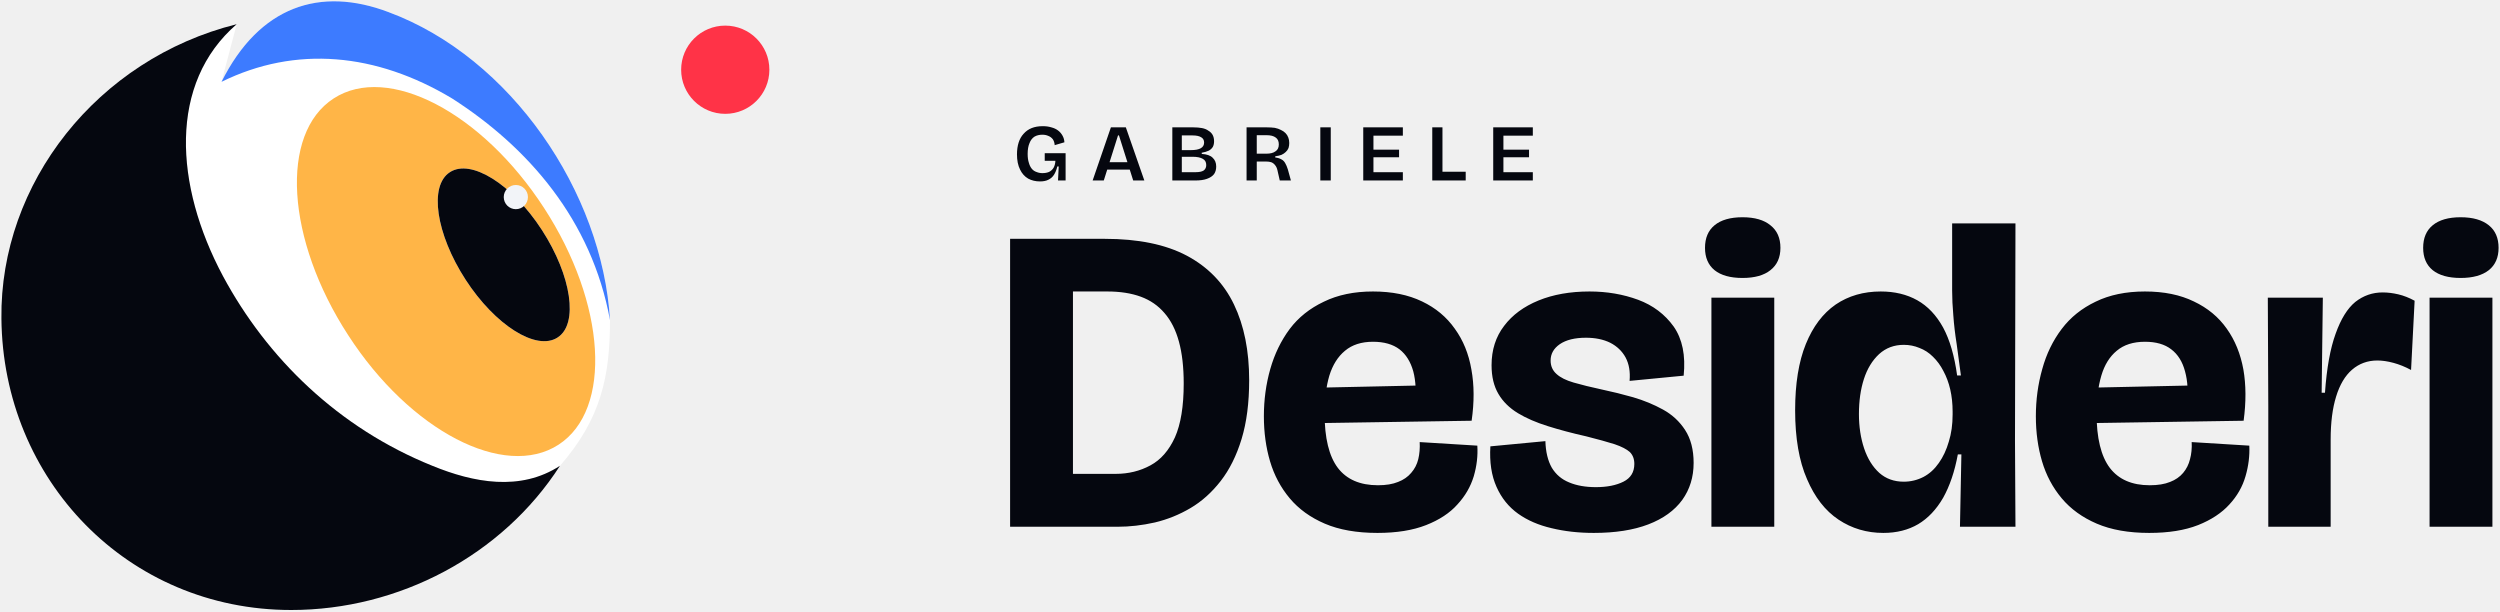
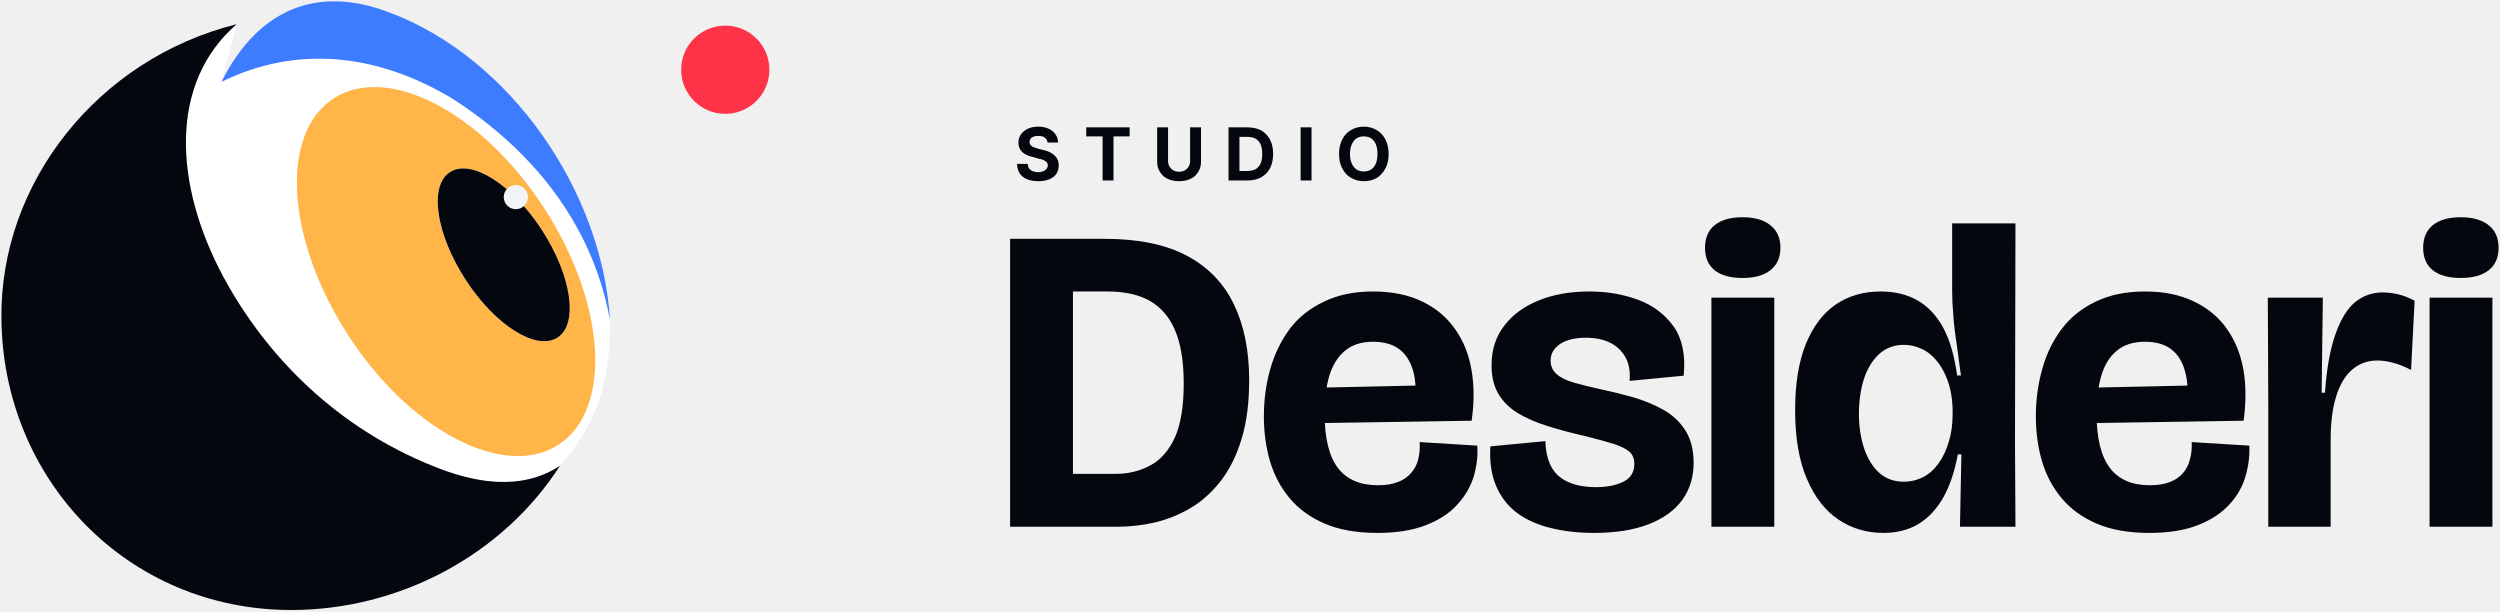
- <svg xmlns="http://www.w3.org/2000/svg" viewBox="0 0 1054.1 257.8" role="img" aria-label="Gabriele Desideri, fondi chiari">
+ <svg xmlns="http://www.w3.org/2000/svg" viewBox="0 0 1054.1 257.8" role="img" aria-label="Desideri Studio, fondi chiari">
  <g id="simbolo">
    <path id="fessure" fill="#FFFFFF" d="M99.8 10.2C71 35.1 73.5 78 94 116.4C112.6 151 142.6 180.4 182.3 196.4C199.6 203.5 219.4 207.3 236.1 196.4C253.4 176.6 257.2 158.7 257.2 135C254 81.2 215.6 24.3 163.8 5.1C135 -5.8 109.4 2.5 93.4 34.5L99.8 10.2Z" />
    <path id="sfera" fill="#05070F" fill-rule="evenodd" d="M99.8 10.2C40.9 24.9 -0.1 77.4 0.6 134.3C1.2 202.2 53.7 257.2 122.8 257.2C168.2 257.2 211.8 234.2 236.1 196.4C219.4 207.3 199.6 203.5 182.3 196.4C142.6 180.4 112.6 151 94 116.4C73.5 78 71 35.1 99.8 10.2Z" />
    <path id="palpebra" fill="#3D7BFF" fill-rule="evenodd" d="M93.4 34.5C109.4 2.5 135 -5.8 163.8 5.1C215.6 24.3 254 81.2 257.2 135C249.5 92.7 222.6 62 190.6 41.5C158.6 22.3 124.7 19.1 93.4 34.5Z" />
    <path id="iride" fill="#FFB547" fill-rule="evenodd" d="M235.5 187.5C212.7 202.3 172.9 181.7 146.8 141.3C120.6 101 117.8 56.3 140.7 41.5C163.5 26.7 203.2 47.3 229.4 87.7C255.6 128 258.3 172.7 235.5 187.5ZM235.1 142.3C226.2 148.1 208.8 137.2 196.3 117.9C183.8 98.6 180.8 78.3 189.7 72.6C198.6 66.8 216 77.7 228.5 97C241 116.3 244 136.6 235.1 142.3Z" />
    <path id="pupilla" fill="#05070F" d="M235.1 142.3C226.2 148.1 208.8 137.2 196.3 117.9C183.8 98.6 180.8 78.3 189.7 72.6C198.6 66.8 216 77.7 228.5 97C241 116.3 244 136.6 235.1 142.3Z" />
    <circle id="riflesso" cx="217.5" cy="83.1" r="5.1" fill="#F2F4F8" />
    <circle id="punto" class="punto-segnale" cx="305.8" cy="29.4" r="18.6" fill="#FF3347" />
  </g>
-   <path id="scritta" fill="#05070F" d="M438.5 76.5Q435.7 76.5 433.5 75.3Q431.3 74 430.1 71.5Q428.8 68.9 428.8 65.1Q428.8 62.3 429.5 60.1Q430.2 57.9 431.6 56.4Q433 54.8 435 54Q437 53.2 439.7 53.2Q441.7 53.2 443.3 53.7Q444.9 54.1 446.1 55Q447.3 55.9 448 57.2Q448.7 58.4 448.8 60L444.7 61.2Q444.6 59.7 443.9 58.7Q443.1 57.7 442 57.3Q440.9 56.8 439.5 56.8Q437.6 56.8 436.2 57.6Q434.8 58.5 434.1 60.3Q433.3 62.1 433.3 64.9Q433.3 67.1 433.8 68.6Q434.2 70.1 435 71.1Q435.8 72.1 437 72.5Q438.2 73 439.5 73Q441.1 73 442.3 72.5Q443.5 71.9 444.2 70.8Q444.9 69.6 445 67.8H440.5V64.6H449.3V68.5V76.1H446.1L446.4 70.2H445.8Q445.3 72.3 444.4 73.7Q443.5 75.1 442 75.8Q440.6 76.5 438.5 76.5ZM460.7 76.1 468.4 53.7H474.7L482.5 76.1H477.8L471.8 57.1H471.4L465.4 76.1H460.7ZM464.8 71.5V68.4H479V71.5H464.8ZM494.3 76.1V53.7H503.2Q505.2 53.7 506.8 54Q508.4 54.3 509.5 55.1Q510.7 55.8 511.3 56.9Q511.9 58 511.9 59.6Q511.9 60.9 511.4 61.9Q510.8 62.9 509.7 63.5Q508.5 64.1 506.7 64.4V64.9Q509.9 65.1 511.3 66.5Q512.8 67.9 512.8 70.2Q512.8 72.1 511.9 73.4Q510.9 74.7 508.9 75.4Q507 76.1 504 76.1H494.3ZM498.3 72.6H504.1Q506.4 72.6 507.5 71.9Q508.6 71.1 508.6 69.6Q508.6 67.8 507.2 67Q505.7 66.1 502.8 66.1H498.3V72.6ZM498.3 63.3H502.1Q504.9 63.3 506.3 62.5Q507.7 61.7 507.7 60.1Q507.7 58.6 506.5 57.9Q505.3 57.1 502.8 57.1H498.3V63.3ZM525.6 76.1V53.7H534.2Q536 53.7 537.5 53.9Q539 54.2 540.1 54.8Q541.2 55.3 542 56.1Q542.8 56.9 543.2 58Q543.6 59 543.6 60.3Q543.6 61.4 543.3 62.4Q542.9 63.4 542.1 64.1Q541.4 64.8 540.3 65.3Q539.2 65.7 537.7 65.9V66.4Q539.3 66.6 540.3 67.2Q541.3 67.7 541.9 68.8Q542.5 69.8 543 71.4L544.3 76.1H539.6L538.6 71.7Q538.3 70.4 537.6 69.6Q537 68.8 536 68.4Q535.1 68.1 533.7 68.1H529.9V76.1H525.6ZM529.9 64.8H533.9Q536.5 64.8 537.8 63.8Q539.2 62.9 539.2 60.9Q539.2 58.9 537.9 58Q536.6 57 534 57H529.9V64.8ZM556.7 76.1V53.7H561.1V76.1H556.7ZM574.8 76.1V53.7H579.1V76.1H574.8ZM577.6 76.1V72.6H591.5V76.1H577.6ZM577.6 66.3V63.1H589.9V66.3H577.6ZM577.6 57.2V53.7H591.5V57.2H577.6ZM603.9 76.1V53.7H608.2V76.1H603.9ZM604.9 76.1V72.4H618V76.1H604.9ZM629.6 76.1V53.7H633.9V76.1H629.6ZM632.4 76.1V72.6H646.3V76.1H632.4ZM632.4 66.3V63.1H644.7V66.3H632.4ZM632.4 57.2V53.7H646.3V57.2H632.4ZM438.2 222.1V199.8H470.4Q478.5 199.8 485.1 196.2Q491.6 192.7 495.4 184.4Q499.1 176.1 499.1 161.7Q499.1 151.4 497.1 144.1Q495.1 136.7 491 132Q487 127.3 481 125.1Q475 122.9 466.9 122.9H438.2V100.7H465.8Q487 100.7 500.4 107.8Q513.9 115 520.3 128.4Q526.7 141.7 526.7 160.3Q526.7 174.6 523.5 185.1Q520.3 195.6 514.7 202.8Q509.1 210 502 214.2Q494.9 218.4 486.9 220.3Q478.9 222.1 471.2 222.1H438.2ZM425.9 222.1V100.7H452.4V222.1H425.9ZM580.8 224.7Q567.7 224.7 558.6 220.8Q549.5 216.9 543.8 210.1Q538.1 203.3 535.5 194.5Q532.9 185.7 532.9 175.5Q532.9 165.1 535.6 155.6Q538.3 146.1 543.8 138.7Q549.3 131.4 558.2 127.2Q567 122.9 578.9 122.9Q590.9 122.9 599.6 127.1Q608.2 131.2 613.4 138.6Q618.7 145.9 620.4 155.8Q622.2 165.6 620.5 177.4L549.3 178.5V163.6L600.3 162.5L596.6 171.1Q597.5 162.7 595.9 156.6Q594.2 150.5 590.1 147.3Q585.9 144.1 578.9 144.1Q571.6 144.1 567.1 147.9Q562.6 151.6 560.5 158.4Q558.5 165.2 558.5 174.3Q558.5 189.9 564.1 197.3Q569.7 204.6 581 204.6Q586.1 204.6 589.5 203.2Q592.9 201.9 595 199.4Q597.2 196.9 598 193.6Q598.8 190.3 598.6 186.4L622.9 187.9Q623.3 194.3 621.4 200.8Q619.4 207.4 614.5 212.7Q609.7 218.1 601.3 221.4Q592.9 224.7 580.8 224.7ZM672 224.7Q662.4 224.7 654.2 222.7Q646 220.8 640.1 216.6Q634.1 212.3 631 205.3Q627.8 198.2 628.4 188.2L651.6 186Q651.8 192.8 654.3 197.2Q656.9 201.5 661.6 203.4Q666.3 205.4 672.9 205.4Q679.9 205.4 684.5 203.1Q689.1 200.8 689.1 195.6Q689.1 192.5 687.2 190.6Q685.2 188.8 680.8 187.3Q676.4 185.9 668.9 184Q660 182 652.7 179.7Q645.3 177.4 640 174.2Q634.6 170.9 631.8 166.1Q628.9 161.2 628.9 154Q628.9 144.3 634.2 137.4Q639.4 130.5 648.7 126.7Q658 122.9 670.2 122.9Q681.2 122.9 690.7 126.4Q700.1 129.9 705.7 137.7Q711.2 145.6 709.9 158.4L687.1 160.6Q687.6 154.8 685.4 150.7Q683.2 146.7 678.9 144.5Q674.6 142.4 668.7 142.4Q661.7 142.4 657.7 145.1Q653.8 147.8 653.8 152Q653.8 155.5 656.3 157.7Q658.7 159.9 663.5 161.3Q668.3 162.7 675.7 164.3Q681.9 165.6 688.6 167.5Q695.4 169.5 701.2 172.7Q707 175.9 710.5 181.3Q714.1 186.8 714.1 195.2Q714.1 204.1 709.3 210.8Q704.4 217.5 695 221.1Q685.6 224.7 672 224.7ZM721.6 222.1V125.5H748.1V222.1H721.6ZM734.7 117.2Q727 117.2 722.9 113.9Q718.9 110.6 718.9 104.5Q718.9 98.3 722.9 95Q727 91.6 734.7 91.6Q742.4 91.6 746.5 95Q750.7 98.3 750.7 104.5Q750.7 110.6 746.5 113.9Q742.4 117.2 734.7 117.2ZM794.1 224.7Q783.6 224.7 775.2 219.1Q766.8 213.5 761.9 202Q756.9 190.6 756.9 173Q756.9 156.2 761.4 145.1Q765.9 134 774 128.4Q782.1 122.9 793 122.9Q801.8 122.9 808.4 126.6Q815 130.3 819.3 138.1Q823.5 145.9 825.2 158.3H826.8Q825.9 151.3 825 145Q824 138.7 823.6 133Q823.1 127.3 823.1 122.6V94.2H849.8L849.6 186L849.8 222.1H826.4L827 191.6H825.5Q823.5 202.4 819.3 209.9Q815 217.3 808.8 221Q802.5 224.7 794.1 224.7ZM802.7 203.1Q807.1 203.1 811 201.1Q814.8 199.1 817.5 195.2Q820.2 191.4 821.7 186.2Q823.3 181.1 823.3 174.8V173.5Q823.3 168.6 822.3 164.2Q821.3 159.9 819.4 156.4Q817.6 152.9 815 150.4Q812.5 147.9 809.3 146.7Q806.2 145.4 802.7 145.4Q796.6 145.4 792.3 149.3Q788 153.3 785.9 159.8Q783.8 166.3 783.8 174.6Q783.8 182.5 786 189.1Q788.2 195.6 792.4 199.4Q796.6 203.1 802.7 203.1ZM906.2 224.7Q893.2 224.7 884.1 220.8Q875 216.9 869.3 210.1Q863.6 203.3 861 194.5Q858.4 185.7 858.4 175.5Q858.4 165.1 861.1 155.6Q863.7 146.1 869.3 138.7Q874.8 131.4 883.6 127.2Q892.4 122.9 904.4 122.9Q916.4 122.9 925 127.1Q933.7 131.2 938.9 138.6Q944.1 145.9 945.9 155.8Q947.6 165.6 946 177.4L874.8 178.5V163.6L925.7 162.5L922.1 171.1Q923 162.7 921.3 156.6Q919.7 150.5 915.5 147.3Q911.4 144.1 904.4 144.1Q897 144.1 892.5 147.9Q888 151.6 886 158.4Q884 165.2 884 174.3Q884 189.9 889.6 197.3Q895.2 204.6 906.4 204.6Q911.6 204.6 915 203.2Q918.4 201.9 920.5 199.4Q922.6 196.9 923.4 193.6Q924.3 190.3 924.1 186.4L948.4 187.9Q948.7 194.3 946.8 200.8Q944.9 207.4 940 212.7Q935.1 218.1 926.8 221.4Q918.4 224.7 906.2 224.7ZM956.4 222.1V171.3L956.2 125.5H979.4L978.9 165.6H980.3Q981.4 150 984.8 140.7Q988.1 131.4 993.1 127.3Q998.2 123.3 1004.6 123.3Q1007.8 123.3 1011.2 124.1Q1014.6 124.9 1018.1 126.8L1016.6 156Q1012.9 154 1009.2 153Q1005.5 152 1002.4 152Q996.2 152 991.7 155.9Q987.3 159.7 985 167.2Q982.7 174.6 982.7 185.3V222.1H956.4ZM1024.4 222.1V125.5H1050.9V222.1H1024.4ZM1037.5 117.2Q1029.8 117.2 1025.7 113.9Q1021.7 110.6 1021.7 104.5Q1021.7 98.3 1025.7 95Q1029.8 91.6 1037.5 91.6Q1045.2 91.6 1049.4 95Q1053.5 98.3 1053.5 104.5Q1053.5 110.6 1049.4 113.9Q1045.2 117.2 1037.5 117.2Z" />
+   <path id="scritta" fill="#05070F" d="M437.8 76.4Q435.1 76.4 433.1 75.6Q431.1 74.8 430 73.2Q428.9 71.5 428.8 69.1H433.3Q433.4 70.3 433.9 71Q434.5 71.8 435.5 72.2Q436.5 72.6 437.7 72.6Q438.9 72.6 439.9 72.2Q440.8 71.8 441.3 71.2Q441.8 70.5 441.8 69.7Q441.8 68.9 441.3 68.4Q440.9 67.9 440 67.5Q439.2 67.1 437.9 66.9L435.5 66.2Q432.6 65.6 431 64.1Q429.4 62.6 429.4 60.1Q429.4 58.1 430.5 56.6Q431.6 55.1 433.5 54.2Q435.4 53.4 437.8 53.4Q440.3 53.4 442.2 54.3Q444 55.1 445 56.6Q446.1 58.1 446.1 60.1H441.7Q441.5 58.7 440.5 58Q439.5 57.3 437.8 57.3Q436.6 57.3 435.8 57.6Q435 57.9 434.5 58.5Q434.1 59.1 434.1 59.9Q434.1 60.7 434.6 61.2Q435.1 61.8 435.9 62.1Q436.8 62.4 437.7 62.7L439.7 63.2Q441.1 63.5 442.3 64Q443.6 64.6 444.5 65.4Q445.4 66.2 445.9 67.2Q446.4 68.3 446.4 69.7Q446.4 71.8 445.4 73.3Q444.4 74.8 442.4 75.6Q440.5 76.4 437.8 76.4ZM458 57.5V53.7H476.3V57.5H469.5V76.1H464.9V57.5ZM497.1 76.4Q494.4 76.4 492.3 75.4Q490.2 74.4 489.1 72.5Q487.9 70.7 487.9 68.2V53.7H492.5V67.9Q492.5 69.2 493.1 70.2Q493.7 71.2 494.7 71.8Q495.7 72.4 497.1 72.4Q498.6 72.4 499.6 71.8Q500.6 71.2 501.2 70.2Q501.8 69.2 501.8 67.9V53.7H506.4V68.2Q506.4 70.7 505.2 72.5Q504.1 74.4 502 75.4Q499.9 76.4 497.1 76.4ZM525.9 76.1H520.1V72.1H525.7Q527.8 72.1 529.3 71.4Q530.7 70.6 531.5 69Q532.2 67.4 532.2 64.9Q532.2 62.4 531.5 60.8Q530.7 59.2 529.3 58.4Q527.8 57.7 525.7 57.7H520V53.7H526Q529.3 53.7 531.8 55Q534.2 56.4 535.5 58.9Q536.8 61.4 536.8 64.9Q536.8 68.4 535.5 70.9Q534.2 73.4 531.7 74.8Q529.3 76.1 525.9 76.1ZM522.6 53.7V76.1H518V53.7ZM553 53.7V76.1H548.4V53.7ZM575 76.4Q572.1 76.4 569.7 75Q567.3 73.7 566 71.1Q564.6 68.6 564.6 64.9Q564.6 61.3 566 58.7Q567.3 56.1 569.7 54.8Q572.1 53.4 575 53.4Q578 53.4 580.4 54.8Q582.7 56.1 584.1 58.7Q585.5 61.3 585.5 64.9Q585.5 68.6 584.1 71.1Q582.7 73.7 580.4 75.1Q578 76.4 575 76.4ZM575 72.3Q576.8 72.3 578.1 71.5Q579.4 70.6 580.1 69Q580.8 67.3 580.8 64.9Q580.8 62.5 580.1 60.8Q579.4 59.2 578.1 58.3Q576.8 57.5 575 57.5Q573.3 57.5 572 58.3Q570.7 59.2 570 60.8Q569.2 62.5 569.2 64.9Q569.2 67.3 570 69Q570.7 70.6 572 71.5Q573.3 72.3 575 72.3ZM438.2 222.1V199.8H470.4Q478.5 199.8 485.1 196.2Q491.6 192.7 495.4 184.4Q499.1 176.1 499.1 161.7Q499.1 151.4 497.1 144.1Q495.1 136.7 491 132Q487 127.3 481 125.1Q475 122.9 466.9 122.9H438.2V100.7H465.8Q487 100.7 500.4 107.8Q513.9 115 520.3 128.4Q526.7 141.7 526.7 160.3Q526.7 174.6 523.5 185.1Q520.3 195.6 514.7 202.8Q509.1 210 502 214.2Q494.9 218.4 486.9 220.3Q478.9 222.1 471.2 222.1H438.2ZM425.9 222.1V100.7H452.4V222.1H425.9ZM580.8 224.7Q567.7 224.7 558.6 220.8Q549.5 216.9 543.8 210.1Q538.1 203.3 535.5 194.5Q532.9 185.7 532.9 175.5Q532.9 165.1 535.6 155.6Q538.3 146.1 543.8 138.7Q549.3 131.4 558.2 127.2Q567 122.9 578.9 122.9Q590.9 122.9 599.6 127.1Q608.2 131.2 613.4 138.6Q618.7 145.9 620.4 155.8Q622.2 165.6 620.5 177.4L549.3 178.5V163.6L600.3 162.5L596.6 171.1Q597.5 162.7 595.9 156.6Q594.2 150.5 590.1 147.3Q585.9 144.1 578.9 144.1Q571.6 144.1 567.1 147.9Q562.6 151.6 560.5 158.4Q558.5 165.2 558.5 174.3Q558.5 189.9 564.1 197.3Q569.7 204.6 581 204.6Q586.1 204.6 589.5 203.2Q592.9 201.9 595 199.4Q597.2 196.9 598 193.6Q598.8 190.3 598.6 186.4L622.9 187.9Q623.3 194.3 621.4 200.8Q619.4 207.4 614.5 212.7Q609.7 218.1 601.3 221.4Q592.9 224.7 580.8 224.7ZM672 224.7Q662.4 224.7 654.2 222.7Q646 220.8 640.1 216.6Q634.1 212.3 631 205.3Q627.8 198.2 628.4 188.2L651.6 186Q651.8 192.8 654.3 197.2Q656.9 201.5 661.6 203.4Q666.3 205.4 672.9 205.4Q679.9 205.4 684.5 203.1Q689.1 200.8 689.1 195.6Q689.1 192.5 687.2 190.6Q685.2 188.8 680.8 187.3Q676.4 185.9 668.9 184Q660 182 652.7 179.7Q645.3 177.4 640 174.2Q634.6 170.9 631.8 166.1Q628.9 161.2 628.9 154Q628.9 144.3 634.2 137.4Q639.4 130.5 648.7 126.7Q658 122.9 670.2 122.9Q681.2 122.9 690.7 126.4Q700.1 129.9 705.7 137.7Q711.2 145.6 709.9 158.4L687.1 160.6Q687.6 154.8 685.4 150.7Q683.2 146.7 678.9 144.5Q674.6 142.4 668.7 142.4Q661.7 142.4 657.7 145.1Q653.8 147.8 653.8 152Q653.8 155.5 656.3 157.7Q658.7 159.9 663.5 161.3Q668.3 162.7 675.7 164.3Q681.9 165.6 688.6 167.5Q695.4 169.5 701.2 172.7Q707 175.9 710.5 181.3Q714.1 186.8 714.1 195.2Q714.1 204.1 709.3 210.8Q704.4 217.5 695 221.1Q685.6 224.7 672 224.7ZM721.6 222.1V125.5H748.1V222.1H721.6ZM734.7 117.2Q727 117.2 722.9 113.9Q718.9 110.6 718.9 104.5Q718.9 98.3 722.9 95Q727 91.6 734.7 91.6Q742.4 91.6 746.5 95Q750.7 98.3 750.7 104.5Q750.7 110.6 746.5 113.9Q742.4 117.2 734.7 117.2ZM794.1 224.7Q783.6 224.7 775.2 219.1Q766.8 213.5 761.9 202Q756.9 190.6 756.9 173Q756.9 156.2 761.4 145.1Q765.9 134 774 128.4Q782.1 122.9 793 122.9Q801.8 122.9 808.4 126.6Q815 130.3 819.3 138.1Q823.5 145.9 825.2 158.3H826.8Q825.9 151.3 825 145Q824 138.7 823.6 133Q823.1 127.3 823.1 122.6V94.2H849.8L849.6 186L849.8 222.1H826.4L827 191.6H825.5Q823.5 202.4 819.3 209.9Q815 217.3 808.8 221Q802.5 224.7 794.1 224.7ZM802.7 203.1Q807.1 203.1 811 201.1Q814.8 199.1 817.5 195.2Q820.2 191.4 821.7 186.2Q823.3 181.1 823.3 174.8V173.5Q823.3 168.6 822.3 164.2Q821.3 159.9 819.4 156.4Q817.6 152.9 815 150.4Q812.5 147.9 809.3 146.7Q806.2 145.4 802.7 145.4Q796.6 145.4 792.3 149.3Q788 153.3 785.9 159.8Q783.8 166.3 783.8 174.6Q783.8 182.5 786 189.1Q788.2 195.6 792.4 199.4Q796.6 203.1 802.7 203.1ZM906.2 224.7Q893.2 224.7 884.1 220.8Q875 216.9 869.3 210.1Q863.6 203.3 861 194.5Q858.4 185.7 858.4 175.5Q858.4 165.1 861.1 155.6Q863.7 146.1 869.3 138.7Q874.8 131.4 883.6 127.2Q892.4 122.9 904.4 122.9Q916.4 122.9 925 127.1Q933.7 131.2 938.9 138.6Q944.1 145.9 945.9 155.8Q947.6 165.6 946 177.4L874.8 178.5V163.6L925.7 162.5L922.1 171.1Q923 162.7 921.3 156.6Q919.7 150.5 915.5 147.3Q911.4 144.1 904.4 144.1Q897 144.1 892.5 147.9Q888 151.6 886 158.4Q884 165.2 884 174.3Q884 189.9 889.6 197.3Q895.2 204.6 906.4 204.6Q911.6 204.6 915 203.2Q918.4 201.9 920.5 199.4Q922.6 196.9 923.4 193.6Q924.3 190.3 924.1 186.4L948.4 187.9Q948.7 194.3 946.8 200.8Q944.9 207.4 940 212.7Q935.1 218.1 926.8 221.4Q918.4 224.7 906.2 224.7ZM956.4 222.1V171.3L956.2 125.5H979.4L978.9 165.6H980.3Q981.4 150 984.8 140.7Q988.1 131.4 993.1 127.3Q998.2 123.3 1004.6 123.3Q1007.8 123.3 1011.2 124.1Q1014.6 124.9 1018.1 126.8L1016.6 156Q1012.9 154 1009.2 153Q1005.5 152 1002.4 152Q996.2 152 991.7 155.9Q987.3 159.7 985 167.2Q982.7 174.6 982.7 185.3V222.1H956.4ZM1024.4 222.1V125.5H1050.9V222.1H1024.4ZM1037.5 117.2Q1029.8 117.2 1025.7 113.9Q1021.7 110.6 1021.7 104.5Q1021.7 98.3 1025.7 95Q1029.8 91.6 1037.5 91.6Q1045.2 91.6 1049.4 95Q1053.5 98.3 1053.5 104.5Q1053.5 110.6 1049.4 113.9Q1045.2 117.2 1037.5 117.2Z" />
</svg>
